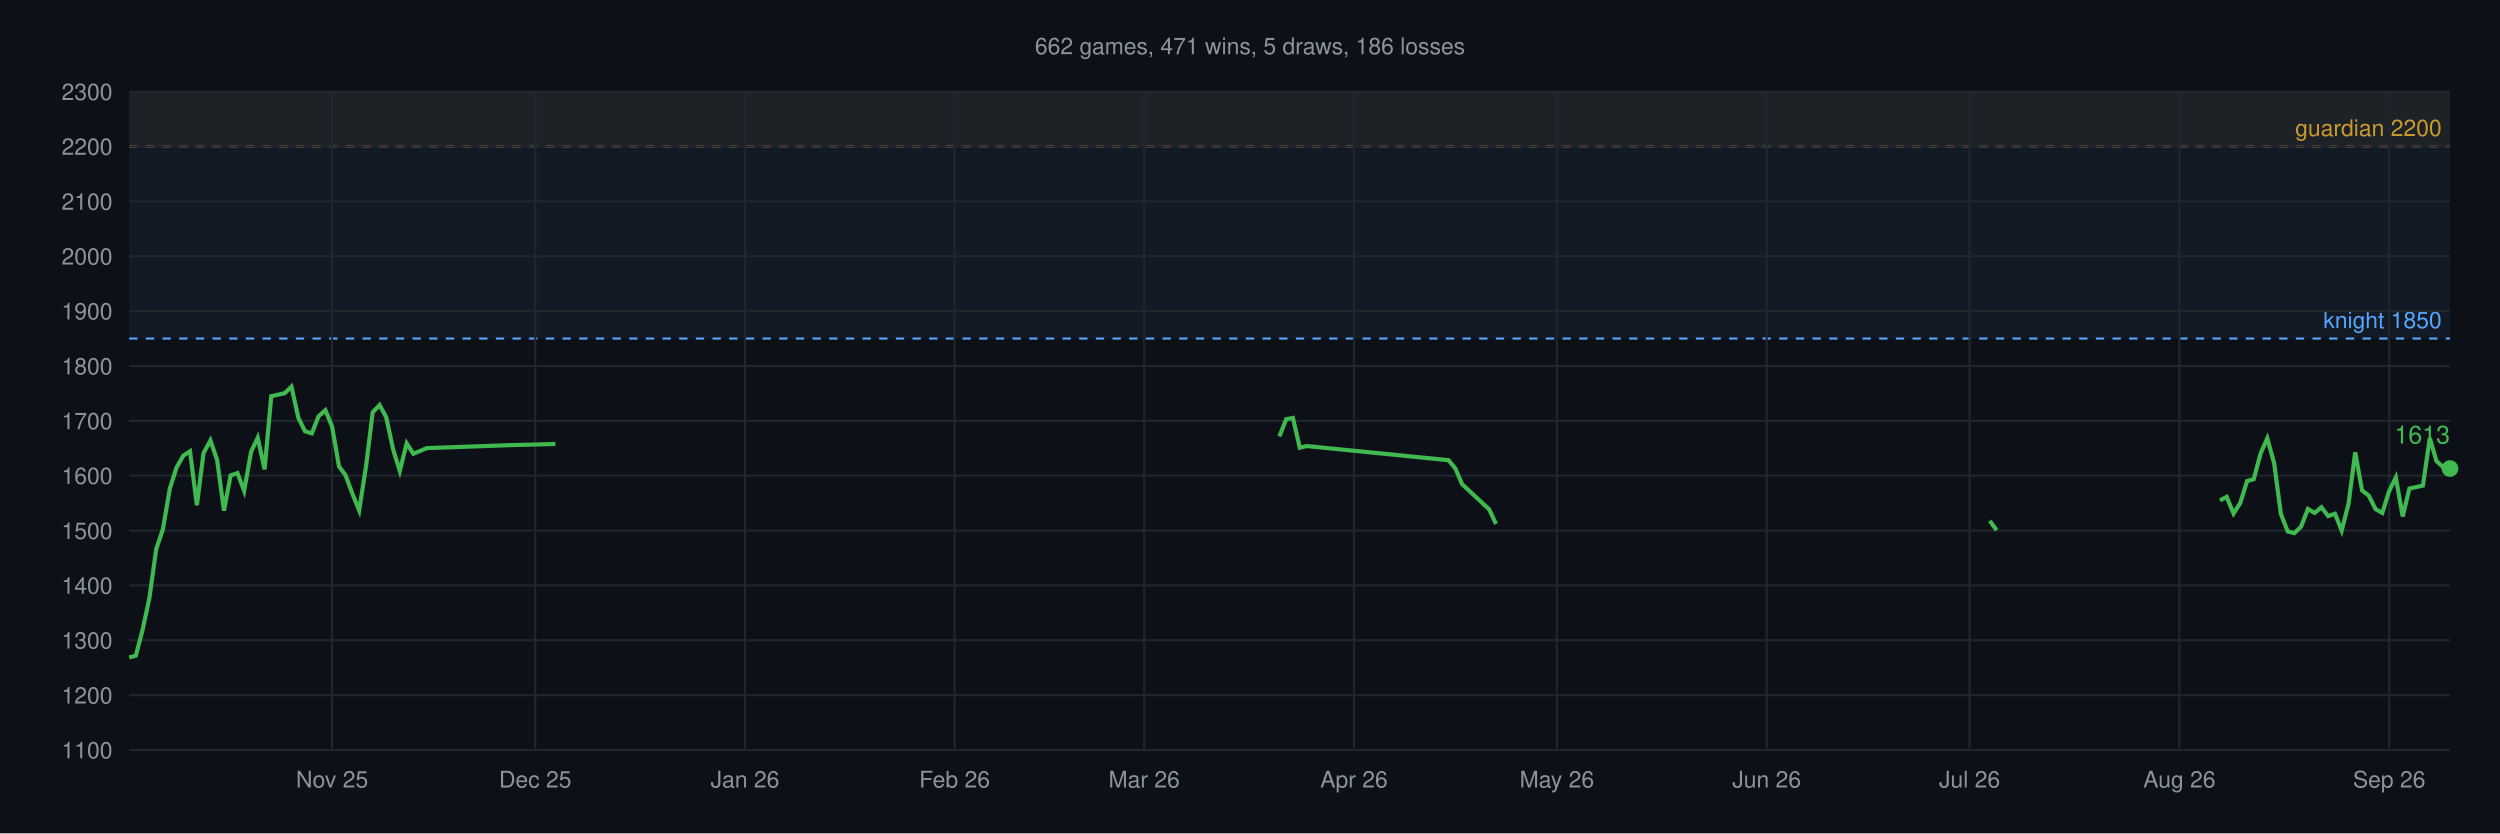
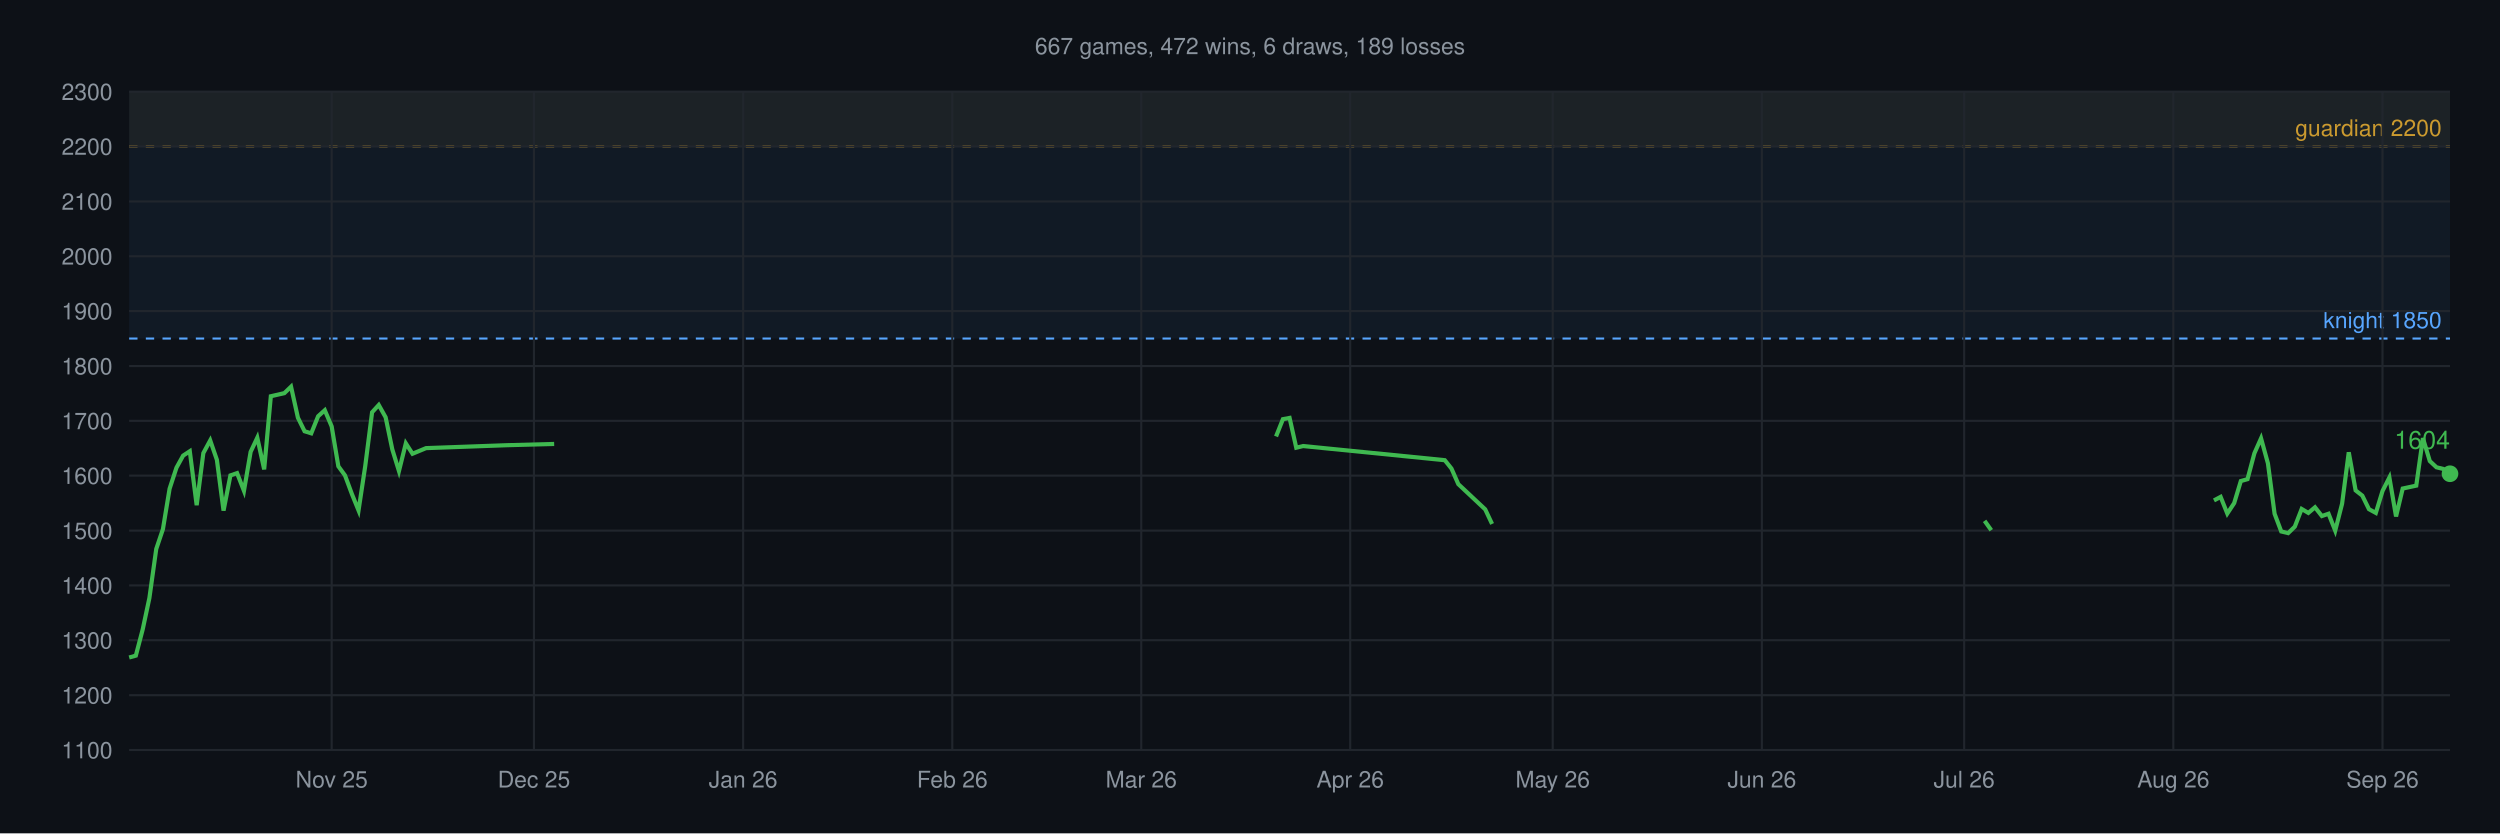
<svg xmlns="http://www.w3.org/2000/svg" viewBox="0 0 1200 400" font-family="Helvetica,sans-serif">
  <rect width="1200" height="400" fill="#0d1117" />
-   <text x="600" y="26" text-anchor="middle" font-size="11" fill="#8b949e">662 games, 471 wins, 5 draws, 186 losses</text>
+   <text x="600" y="26" text-anchor="middle" font-size="11" fill="#8b949e">667 games, 472 wins, 6 draws, 189 losses</text>
  <rect x="62" y="44" width="1114" height="26.3" fill="#d29922" fill-opacity="0.06" />
  <line x1="62" y1="70.3" x2="1176" y2="70.3" stroke="#d29922" stroke-width="1" stroke-dasharray="4 4" />
  <text x="1172" y="65.3" text-anchor="end" font-size="11" fill="#d29922">guardian 2200</text>
  <rect x="62" y="44" width="1114" height="118.5" fill="#58a6ff" fill-opacity="0.06" />
  <line x1="62" y1="162.5" x2="1176" y2="162.5" stroke="#58a6ff" stroke-width="1" stroke-dasharray="4 4" />
  <text x="1172" y="157.5" text-anchor="end" font-size="11" fill="#58a6ff">knight 1850</text>
  <line x1="62" y1="360.0" x2="1176" y2="360.0" stroke="#21262d" stroke-width="1" />
  <text x="54" y="364.0" text-anchor="end" font-size="11" fill="#8b949e">1100</text>
  <line x1="62" y1="333.7" x2="1176" y2="333.7" stroke="#21262d" stroke-width="1" />
  <text x="54" y="337.7" text-anchor="end" font-size="11" fill="#8b949e">1200</text>
  <line x1="62" y1="307.3" x2="1176" y2="307.3" stroke="#21262d" stroke-width="1" />
  <text x="54" y="311.3" text-anchor="end" font-size="11" fill="#8b949e">1300</text>
  <line x1="62" y1="281.0" x2="1176" y2="281.0" stroke="#21262d" stroke-width="1" />
  <text x="54" y="285.0" text-anchor="end" font-size="11" fill="#8b949e">1400</text>
  <line x1="62" y1="254.7" x2="1176" y2="254.7" stroke="#21262d" stroke-width="1" />
  <text x="54" y="258.7" text-anchor="end" font-size="11" fill="#8b949e">1500</text>
  <line x1="62" y1="228.3" x2="1176" y2="228.3" stroke="#21262d" stroke-width="1" />
  <text x="54" y="232.3" text-anchor="end" font-size="11" fill="#8b949e">1600</text>
  <line x1="62" y1="202.0" x2="1176" y2="202.0" stroke="#21262d" stroke-width="1" />
  <text x="54" y="206.0" text-anchor="end" font-size="11" fill="#8b949e">1700</text>
  <line x1="62" y1="175.7" x2="1176" y2="175.7" stroke="#21262d" stroke-width="1" />
  <text x="54" y="179.7" text-anchor="end" font-size="11" fill="#8b949e">1800</text>
  <line x1="62" y1="149.3" x2="1176" y2="149.3" stroke="#21262d" stroke-width="1" />
  <text x="54" y="153.3" text-anchor="end" font-size="11" fill="#8b949e">1900</text>
  <line x1="62" y1="123.0" x2="1176" y2="123.0" stroke="#21262d" stroke-width="1" />
  <text x="54" y="127.0" text-anchor="end" font-size="11" fill="#8b949e">2000</text>
  <line x1="62" y1="96.7" x2="1176" y2="96.7" stroke="#21262d" stroke-width="1" />
  <text x="54" y="100.7" text-anchor="end" font-size="11" fill="#8b949e">2100</text>
  <line x1="62" y1="70.3" x2="1176" y2="70.3" stroke="#21262d" stroke-width="1" />
  <text x="54" y="74.3" text-anchor="end" font-size="11" fill="#8b949e">2200</text>
  <line x1="62" y1="44.0" x2="1176" y2="44.0" stroke="#21262d" stroke-width="1" />
  <text x="54" y="48.0" text-anchor="end" font-size="11" fill="#8b949e">2300</text>
-   <line x1="159.4" y1="44" x2="159.4" y2="360" stroke="#21262d" stroke-width="1" />
-   <text x="159.4" y="378" text-anchor="middle" font-size="11" fill="#8b949e">Nov 25</text>
-   <line x1="256.9" y1="44" x2="256.9" y2="360" stroke="#21262d" stroke-width="1" />
-   <text x="256.9" y="378" text-anchor="middle" font-size="11" fill="#8b949e">Dec 25</text>
-   <line x1="357.6" y1="44" x2="357.6" y2="360" stroke="#21262d" stroke-width="1" />
-   <text x="357.6" y="378" text-anchor="middle" font-size="11" fill="#8b949e">Jan 26</text>
-   <line x1="458.2" y1="44" x2="458.2" y2="360" stroke="#21262d" stroke-width="1" />
-   <text x="458.2" y="378" text-anchor="middle" font-size="11" fill="#8b949e">Feb 26</text>
-   <line x1="549.2" y1="44" x2="549.2" y2="360" stroke="#21262d" stroke-width="1" />
-   <text x="549.2" y="378" text-anchor="middle" font-size="11" fill="#8b949e">Mar 26</text>
-   <line x1="649.9" y1="44" x2="649.9" y2="360" stroke="#21262d" stroke-width="1" />
-   <text x="649.9" y="378" text-anchor="middle" font-size="11" fill="#8b949e">Apr 26</text>
-   <line x1="747.3" y1="44" x2="747.3" y2="360" stroke="#21262d" stroke-width="1" />
-   <text x="747.3" y="378" text-anchor="middle" font-size="11" fill="#8b949e">May 26</text>
-   <line x1="848.0" y1="44" x2="848.0" y2="360" stroke="#21262d" stroke-width="1" />
-   <text x="848.0" y="378" text-anchor="middle" font-size="11" fill="#8b949e">Jun 26</text>
-   <line x1="945.4" y1="44" x2="945.4" y2="360" stroke="#21262d" stroke-width="1" />
-   <text x="945.4" y="378" text-anchor="middle" font-size="11" fill="#8b949e">Jul 26</text>
-   <line x1="1046.1" y1="44" x2="1046.1" y2="360" stroke="#21262d" stroke-width="1" />
-   <text x="1046.1" y="378" text-anchor="middle" font-size="11" fill="#8b949e">Aug 26</text>
-   <line x1="1146.8" y1="44" x2="1146.8" y2="360" stroke="#21262d" stroke-width="1" />
-   <text x="1146.8" y="378" text-anchor="middle" font-size="11" fill="#8b949e">Sep 26</text>
-   <polyline points="62.0,315.6 65.2,314.7 68.5,302.1 71.7,287.1 75.0,263.5 78.2,254.0 81.5,234.6 84.7,224.5 88.0,218.7 91.2,216.6 94.5,242.5 97.7,217.5 101.0,211.4 104.2,220.7 107.5,245.1 110.7,228.2 114.0,227.1 117.2,235.6 120.5,216.9 123.7,210.1 127.0,225.3 130.2,190.2 136.7,188.7 139.9,185.6 143.2,200.5 146.4,207.0 149.7,208.0 152.9,199.8 156.2,196.9 159.4,204.7 162.7,223.8 165.9,228.2 169.2,237.1 172.4,245.0 175.7,223.8 178.9,197.9 182.2,194.4 185.4,200.3 188.7,215.7 191.9,226.1 195.2,212.8 198.4,217.8 204.9,215.1 243.9,213.7 266.6,213.1" fill="none" stroke="#3fb950" stroke-width="2" />
-   <polyline points="614.1,209.5 617.4,201.2 620.6,200.6 623.9,214.9 627.1,214.1 695.3,220.9 698.6,224.9 701.8,232.4 714.8,244.5 718.1,251.5" fill="none" stroke="#3fb950" stroke-width="2" />
-   <polyline points="955.1,250.0 958.4,254.5" fill="none" stroke="#3fb950" stroke-width="2" />
-   <polyline points="1065.6,240.2 1068.8,238.5 1072.1,246.5 1075.3,241.5 1078.6,230.9 1081.8,230.0 1085.1,217.6 1088.3,210.4 1091.6,222.4 1094.8,246.6 1098.1,255.1 1101.3,255.9 1104.5,252.8 1107.8,244.3 1111.0,246.2 1114.3,243.5 1117.5,247.7 1120.8,246.6 1124.0,254.7 1127.3,241.8 1130.5,217.1 1133.8,235.4 1137.0,237.9 1140.3,244.4 1143.5,246.2 1146.8,235.7 1150.0,229.2 1153.3,247.9 1156.5,234.5 1163.0,233.1 1166.3,210.3 1169.5,221.3 1172.8,224.3 1176.0,224.9" fill="none" stroke="#3fb950" stroke-width="2" />
-   <circle cx="1176.0" cy="224.9" r="4" fill="#3fb950" />
-   <text x="1176.0" y="212.9" text-anchor="end" font-size="12" fill="#3fb950">1613</text>
+   <line x1="159.2" y1="44" x2="159.2" y2="360" stroke="#21262d" stroke-width="1" />
+   <text x="159.2" y="378" text-anchor="middle" font-size="11" fill="#8b949e">Nov 25</text>
+   <line x1="256.3" y1="44" x2="256.3" y2="360" stroke="#21262d" stroke-width="1" />
+   <text x="256.3" y="378" text-anchor="middle" font-size="11" fill="#8b949e">Dec 25</text>
+   <line x1="356.7" y1="44" x2="356.7" y2="360" stroke="#21262d" stroke-width="1" />
+   <text x="356.7" y="378" text-anchor="middle" font-size="11" fill="#8b949e">Jan 26</text>
+   <line x1="457.1" y1="44" x2="457.1" y2="360" stroke="#21262d" stroke-width="1" />
+   <text x="457.1" y="378" text-anchor="middle" font-size="11" fill="#8b949e">Feb 26</text>
+   <line x1="547.8" y1="44" x2="547.8" y2="360" stroke="#21262d" stroke-width="1" />
+   <text x="547.8" y="378" text-anchor="middle" font-size="11" fill="#8b949e">Mar 26</text>
+   <line x1="648.1" y1="44" x2="648.1" y2="360" stroke="#21262d" stroke-width="1" />
+   <text x="648.1" y="378" text-anchor="middle" font-size="11" fill="#8b949e">Apr 26</text>
+   <line x1="745.3" y1="44" x2="745.3" y2="360" stroke="#21262d" stroke-width="1" />
+   <text x="745.3" y="378" text-anchor="middle" font-size="11" fill="#8b949e">May 26</text>
+   <line x1="845.7" y1="44" x2="845.7" y2="360" stroke="#21262d" stroke-width="1" />
+   <text x="845.7" y="378" text-anchor="middle" font-size="11" fill="#8b949e">Jun 26</text>
+   <line x1="942.8" y1="44" x2="942.8" y2="360" stroke="#21262d" stroke-width="1" />
+   <text x="942.8" y="378" text-anchor="middle" font-size="11" fill="#8b949e">Jul 26</text>
+   <line x1="1043.2" y1="44" x2="1043.2" y2="360" stroke="#21262d" stroke-width="1" />
+   <text x="1043.2" y="378" text-anchor="middle" font-size="11" fill="#8b949e">Aug 26</text>
+   <line x1="1143.6" y1="44" x2="1143.6" y2="360" stroke="#21262d" stroke-width="1" />
+   <text x="1143.6" y="378" text-anchor="middle" font-size="11" fill="#8b949e">Sep 26</text>
+   <polyline points="62.0,315.6 65.2,314.7 68.5,302.1 71.7,287.1 75.0,263.5 78.2,254.0 81.4,234.6 84.7,224.5 87.9,218.7 91.1,216.6 94.4,242.5 97.6,217.5 100.9,211.4 104.1,220.7 107.3,245.1 110.6,228.2 113.8,227.1 117.1,235.6 120.3,216.9 123.5,210.1 126.8,225.3 130.0,190.2 136.5,188.7 139.7,185.6 143.0,200.5 146.2,207.0 149.4,208.0 152.7,199.8 155.9,196.9 159.2,204.7 162.4,223.8 165.6,228.2 168.9,237.1 172.1,245.0 175.3,223.8 178.6,197.9 181.8,194.4 185.1,200.3 188.3,215.7 191.5,226.1 194.8,212.8 198.0,217.8 204.5,215.1 243.3,213.7 266.0,213.1" fill="none" stroke="#3fb950" stroke-width="2" />
+   <polyline points="612.5,209.5 615.8,201.2 619.0,200.6 622.2,214.9 625.5,214.1 693.5,220.9 696.7,224.9 700.0,232.4 712.9,244.5 716.2,251.5" fill="none" stroke="#3fb950" stroke-width="2" />
+   <polyline points="952.6,250.0 955.8,254.5" fill="none" stroke="#3fb950" stroke-width="2" />
+   <polyline points="1062.7,240.2 1065.9,238.5 1069.1,246.5 1072.4,241.5 1075.6,230.9 1078.8,230.0 1082.1,217.6 1085.3,210.4 1088.6,222.4 1091.8,246.6 1095.0,255.1 1098.3,255.9 1101.5,252.8 1104.8,244.3 1108.0,246.2 1111.2,243.5 1114.5,247.7 1117.7,246.6 1120.9,254.7 1124.2,241.8 1127.4,217.1 1130.7,235.4 1133.9,237.9 1137.1,244.4 1140.4,246.2 1143.6,235.7 1146.9,229.2 1150.1,247.9 1153.3,234.5 1159.8,233.1 1163.0,210.3 1166.3,221.3 1169.5,224.3 1172.8,225.1 1176.0,227.4" fill="none" stroke="#3fb950" stroke-width="2" />
+   <circle cx="1176.0" cy="227.4" r="4" fill="#3fb950" />
+   <text x="1176.0" y="215.4" text-anchor="end" font-size="12" fill="#3fb950">1604</text>
</svg>
